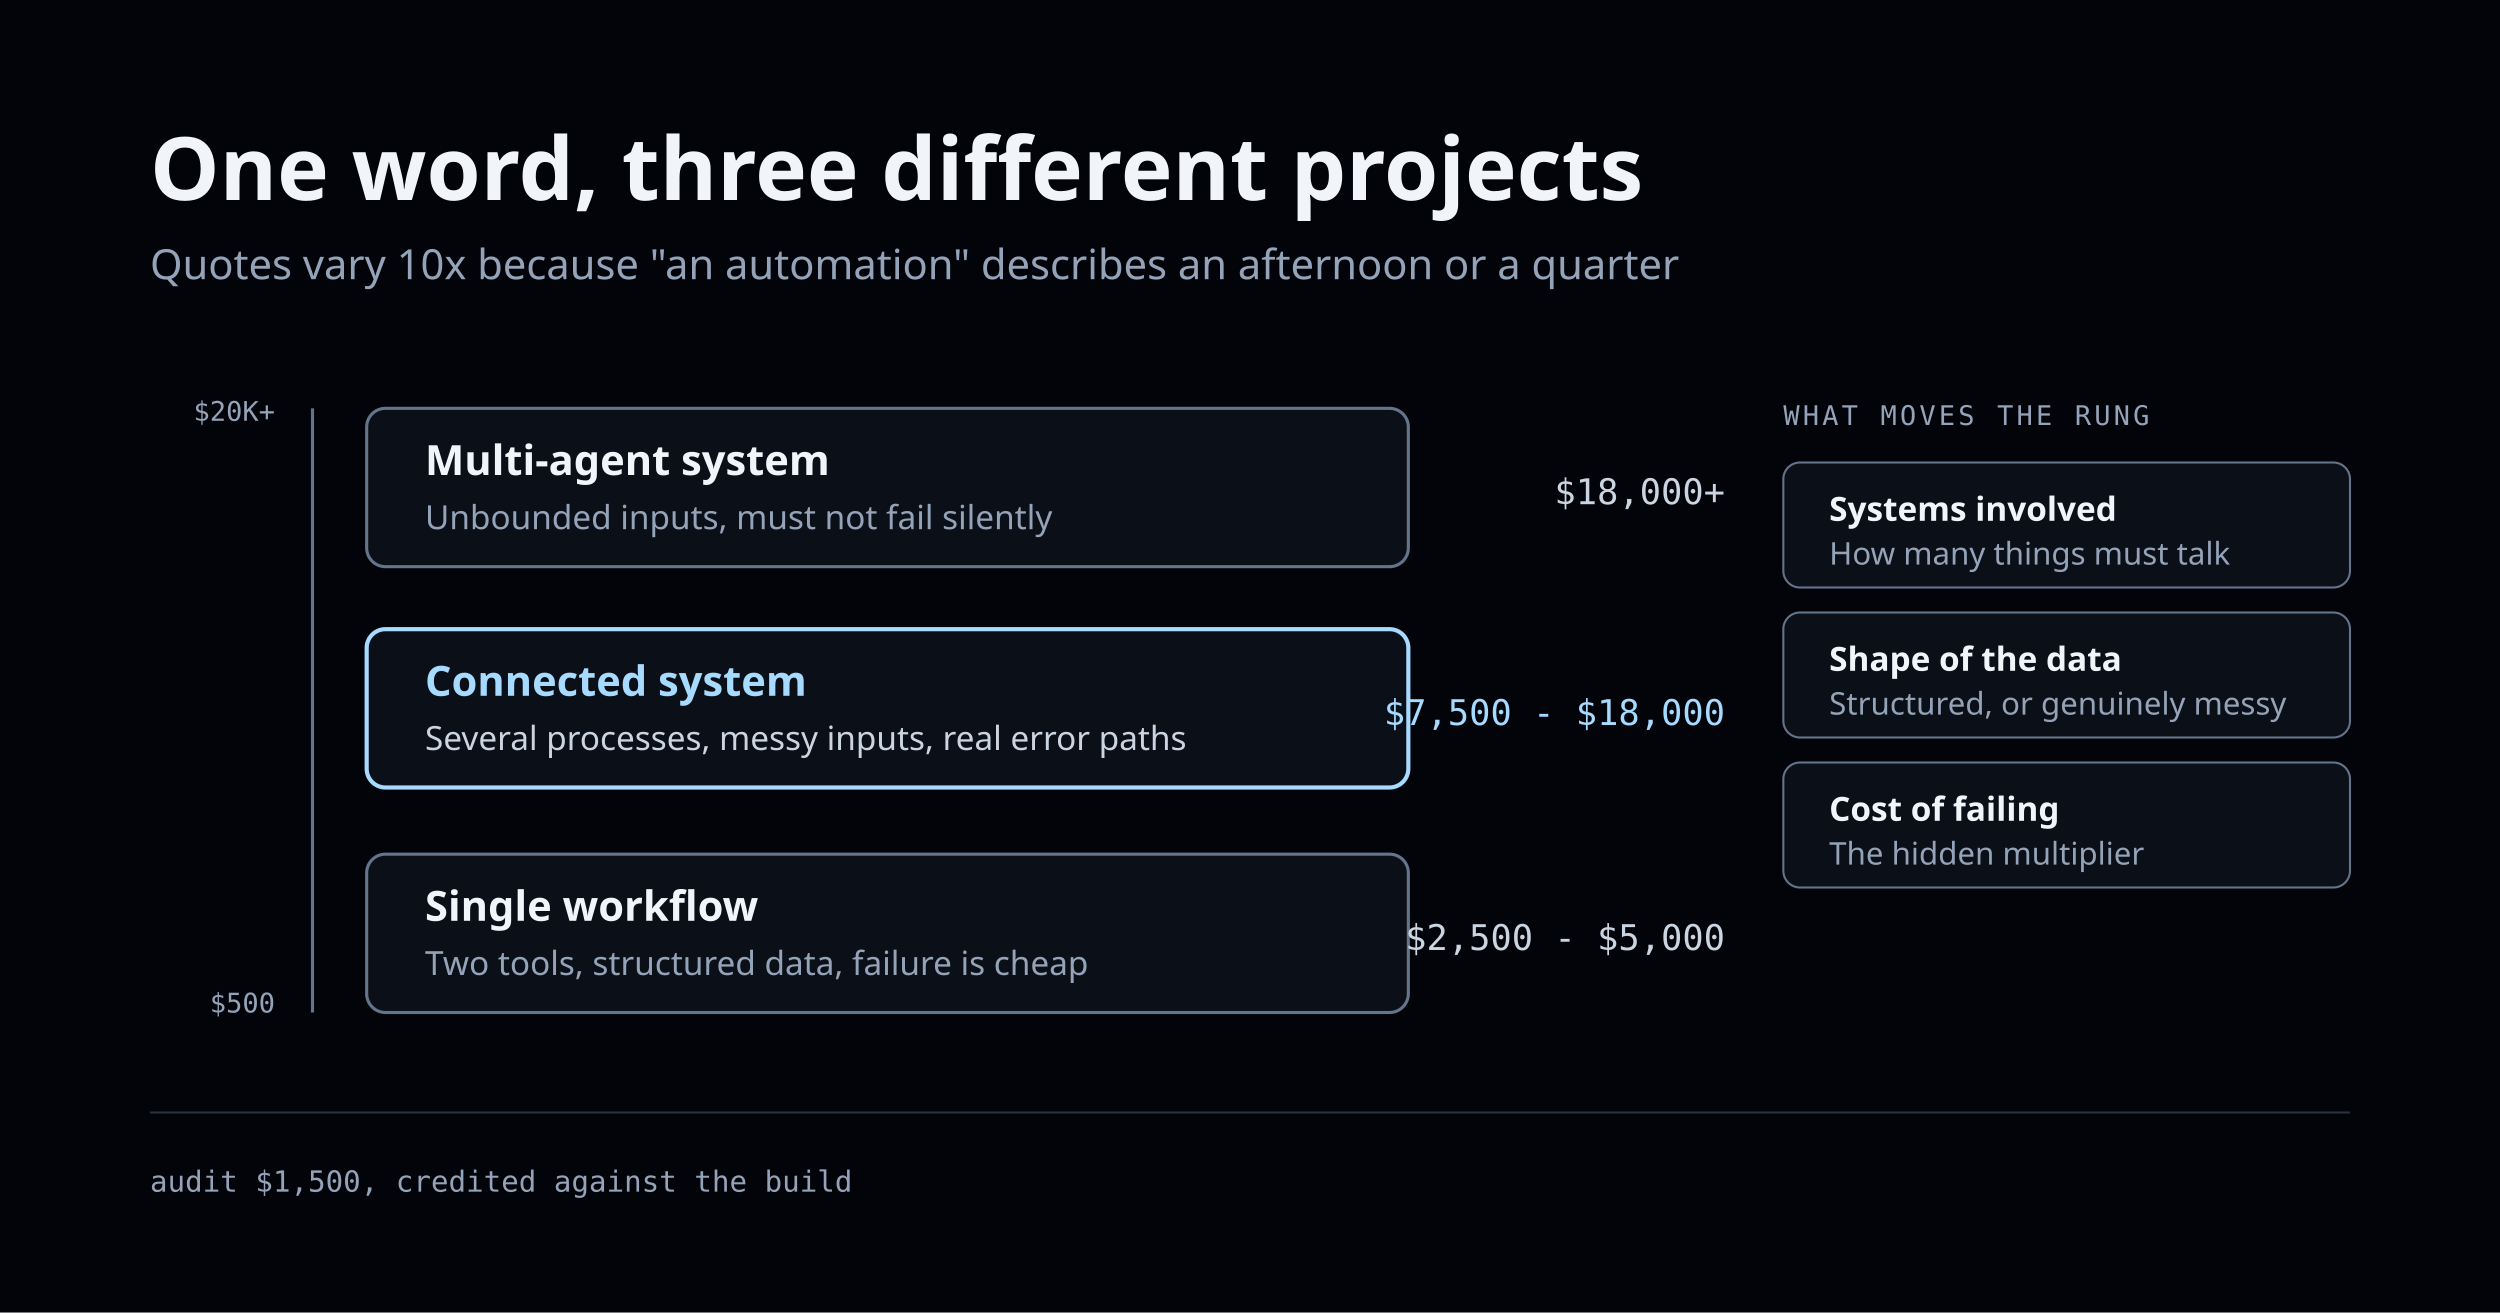
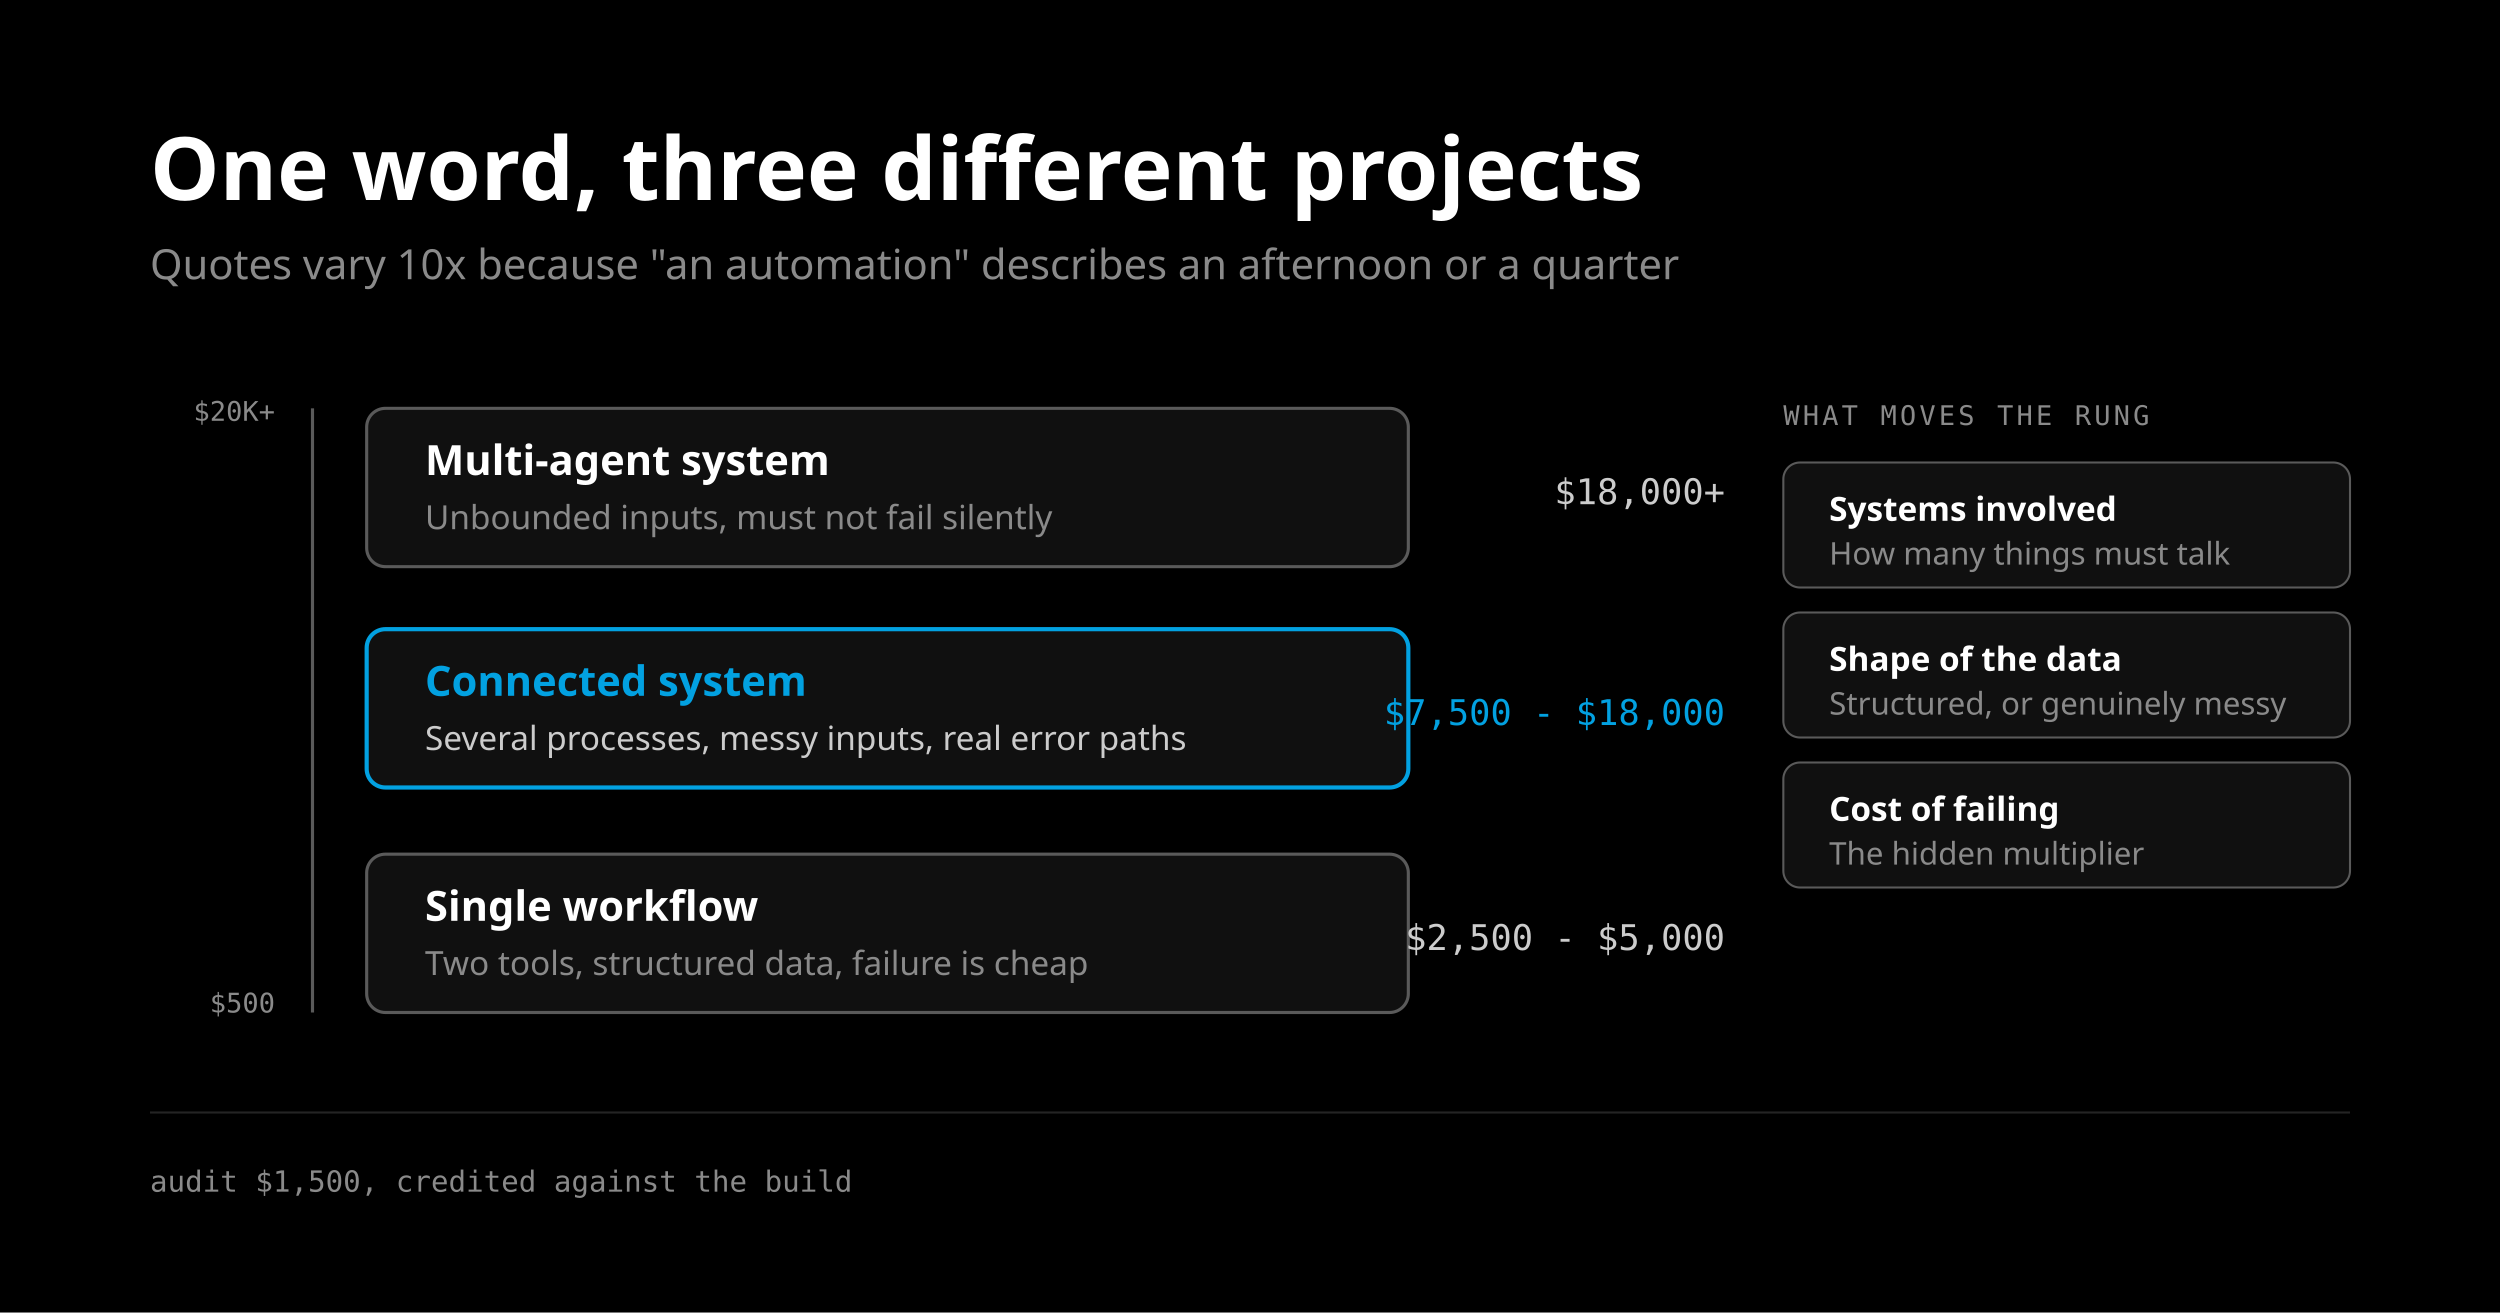
<svg xmlns="http://www.w3.org/2000/svg" viewBox="0 0 1200 630" role="img" aria-label="A price ladder for AI automation. One workflow runs 2500 to 5000 dollars, a connected system 7500 to 18000, and published agency ranges reach 20000 or more. Three variables set the rung.">
-   <rect width="1200" height="630" fill="#02040A" />
-   <text x="72" y="96" font-family="Urbanist" font-weight="700" font-size="42" fill="#F1F5F9">One word, three different projects</text>
-   <text x="72" y="134" font-family="Urbanist" font-weight="400" font-size="20" fill="#94A3B8">Quotes vary 10x because "an automation" describes an afternoon or a quarter</text>
-   <line x1="150" y1="196" x2="150" y2="486" stroke="#64748B" stroke-width="1.5" />
-   <text x="132" y="202" text-anchor="end" font-family="ui-monospace, Consolas, monospace" font-size="13" fill="#94A3B8">$20K+</text>
-   <text x="132" y="486" text-anchor="end" font-family="ui-monospace, Consolas, monospace" font-size="13" fill="#94A3B8">$500</text>
-   <rect x="176" y="196" width="500" height="76" rx="9" fill="#0B0F17" stroke="#64748B" stroke-width="1.5" />
-   <text x="204" y="228" font-family="Urbanist" font-weight="700" font-size="20" fill="#F1F5F9">Multi-agent system</text>
-   <text x="204" y="254" font-family="Urbanist" font-weight="400" font-size="16" fill="#94A3B8">Unbounded inputs, must not fail silently</text>
-   <text x="828" y="242" text-anchor="end" font-family="ui-monospace, Consolas, monospace" font-size="17" fill="#CBD5E1">$18,000+</text>
-   <rect x="176" y="302" width="500" height="76" rx="9" fill="#0B0F17" stroke="#A6DAFF" stroke-width="2" />
-   <text x="204" y="334" font-family="Urbanist" font-weight="700" font-size="20" fill="#A6DAFF">Connected system</text>
-   <text x="204" y="360" font-family="Urbanist" font-weight="400" font-size="16" fill="#CBD5E1">Several processes, messy inputs, real error paths</text>
-   <text x="828" y="348" text-anchor="end" font-family="ui-monospace, Consolas, monospace" font-size="17" fill="#A6DAFF">$7,500 - $18,000</text>
-   <rect x="176" y="410" width="500" height="76" rx="9" fill="#0B0F17" stroke="#64748B" stroke-width="1.5" />
-   <text x="204" y="442" font-family="Urbanist" font-weight="700" font-size="20" fill="#F1F5F9">Single workflow</text>
-   <text x="204" y="468" font-family="Urbanist" font-weight="400" font-size="16" fill="#94A3B8">Two tools, structured data, failure is cheap</text>
-   <text x="828" y="456" text-anchor="end" font-family="ui-monospace, Consolas, monospace" font-size="17" fill="#CBD5E1">$2,500 - $5,000</text>
-   <text x="856" y="204" font-family="ui-monospace, Consolas, monospace" font-size="13" fill="#94A3B8" letter-spacing="1.5">WHAT MOVES THE RUNG</text>
-   <rect x="856" y="222" width="272" height="60" rx="8" fill="#0B0F17" stroke="#64748B" stroke-width="1" />
-   <text x="878" y="250" font-family="Urbanist" font-weight="700" font-size="16" fill="#F1F5F9">Systems involved</text>
-   <text x="878" y="271" font-family="Urbanist" font-weight="400" font-size="15" fill="#94A3B8">How many things must talk</text>
-   <rect x="856" y="294" width="272" height="60" rx="8" fill="#0B0F17" stroke="#64748B" stroke-width="1" />
-   <text x="878" y="322" font-family="Urbanist" font-weight="700" font-size="16" fill="#F1F5F9">Shape of the data</text>
-   <text x="878" y="343" font-family="Urbanist" font-weight="400" font-size="15" fill="#94A3B8">Structured, or genuinely messy</text>
-   <rect x="856" y="366" width="272" height="60" rx="8" fill="#0B0F17" stroke="#64748B" stroke-width="1" />
-   <text x="878" y="394" font-family="Urbanist" font-weight="700" font-size="16" fill="#F1F5F9">Cost of failing</text>
-   <text x="878" y="415" font-family="Urbanist" font-weight="400" font-size="15" fill="#94A3B8">The hidden multiplier</text>
-   <line x1="72" y1="534" x2="1128" y2="534" stroke="#64748B" stroke-width="1" opacity="0.4" />
-   <text x="72" y="572" font-family="ui-monospace, Consolas, monospace" font-size="14" fill="#94A3B8">audit $1,500, credited against the build</text>
+   <rect width="1200" height="630" fill="#000000" />
+   <text x="72" y="96" font-family="Urbanist" font-weight="700" font-size="42" fill="#FFFFFF">One word, three different projects</text>
+   <text x="72" y="134" font-family="Urbanist" font-weight="400" font-size="20" fill="#8A8A8A">Quotes vary 10x because "an automation" describes an afternoon or a quarter</text>
+   <line x1="150" y1="196" x2="150" y2="486" stroke="#5A5A5A" stroke-width="1.5" />
+   <text x="132" y="202" text-anchor="end" font-family="ui-monospace, Consolas, monospace" font-size="13" fill="#8A8A8A">$20K+</text>
+   <text x="132" y="486" text-anchor="end" font-family="ui-monospace, Consolas, monospace" font-size="13" fill="#8A8A8A">$500</text>
+   <rect x="176" y="196" width="500" height="76" rx="9" fill="#101010" stroke="#5A5A5A" stroke-width="1.5" />
+   <text x="204" y="228" font-family="Urbanist" font-weight="700" font-size="20" fill="#FFFFFF">Multi-agent system</text>
+   <text x="204" y="254" font-family="Urbanist" font-weight="400" font-size="16" fill="#8A8A8A">Unbounded inputs, must not fail silently</text>
+   <text x="828" y="242" text-anchor="end" font-family="ui-monospace, Consolas, monospace" font-size="17" fill="#CCCCCC">$18,000+</text>
+   <rect x="176" y="302" width="500" height="76" rx="9" fill="#101010" stroke="#02A1E1" stroke-width="2" />
+   <text x="204" y="334" font-family="Urbanist" font-weight="700" font-size="20" fill="#02A1E1">Connected system</text>
+   <text x="204" y="360" font-family="Urbanist" font-weight="400" font-size="16" fill="#CCCCCC">Several processes, messy inputs, real error paths</text>
+   <text x="828" y="348" text-anchor="end" font-family="ui-monospace, Consolas, monospace" font-size="17" fill="#02A1E1">$7,500 - $18,000</text>
+   <rect x="176" y="410" width="500" height="76" rx="9" fill="#101010" stroke="#5A5A5A" stroke-width="1.5" />
+   <text x="204" y="442" font-family="Urbanist" font-weight="700" font-size="20" fill="#FFFFFF">Single workflow</text>
+   <text x="204" y="468" font-family="Urbanist" font-weight="400" font-size="16" fill="#8A8A8A">Two tools, structured data, failure is cheap</text>
+   <text x="828" y="456" text-anchor="end" font-family="ui-monospace, Consolas, monospace" font-size="17" fill="#CCCCCC">$2,500 - $5,000</text>
+   <text x="856" y="204" font-family="ui-monospace, Consolas, monospace" font-size="13" fill="#8A8A8A" letter-spacing="1.5">WHAT MOVES THE RUNG</text>
+   <rect x="856" y="222" width="272" height="60" rx="8" fill="#101010" stroke="#5A5A5A" stroke-width="1" />
+   <text x="878" y="250" font-family="Urbanist" font-weight="700" font-size="16" fill="#FFFFFF">Systems involved</text>
+   <text x="878" y="271" font-family="Urbanist" font-weight="400" font-size="15" fill="#8A8A8A">How many things must talk</text>
+   <rect x="856" y="294" width="272" height="60" rx="8" fill="#101010" stroke="#5A5A5A" stroke-width="1" />
+   <text x="878" y="322" font-family="Urbanist" font-weight="700" font-size="16" fill="#FFFFFF">Shape of the data</text>
+   <text x="878" y="343" font-family="Urbanist" font-weight="400" font-size="15" fill="#8A8A8A">Structured, or genuinely messy</text>
+   <rect x="856" y="366" width="272" height="60" rx="8" fill="#101010" stroke="#5A5A5A" stroke-width="1" />
+   <text x="878" y="394" font-family="Urbanist" font-weight="700" font-size="16" fill="#FFFFFF">Cost of failing</text>
+   <text x="878" y="415" font-family="Urbanist" font-weight="400" font-size="15" fill="#8A8A8A">The hidden multiplier</text>
+   <line x1="72" y1="534" x2="1128" y2="534" stroke="#5A5A5A" stroke-width="1" opacity="0.4" />
+   <text x="72" y="572" font-family="ui-monospace, Consolas, monospace" font-size="14" fill="#8A8A8A">audit $1,500, credited against the build</text>
</svg>
